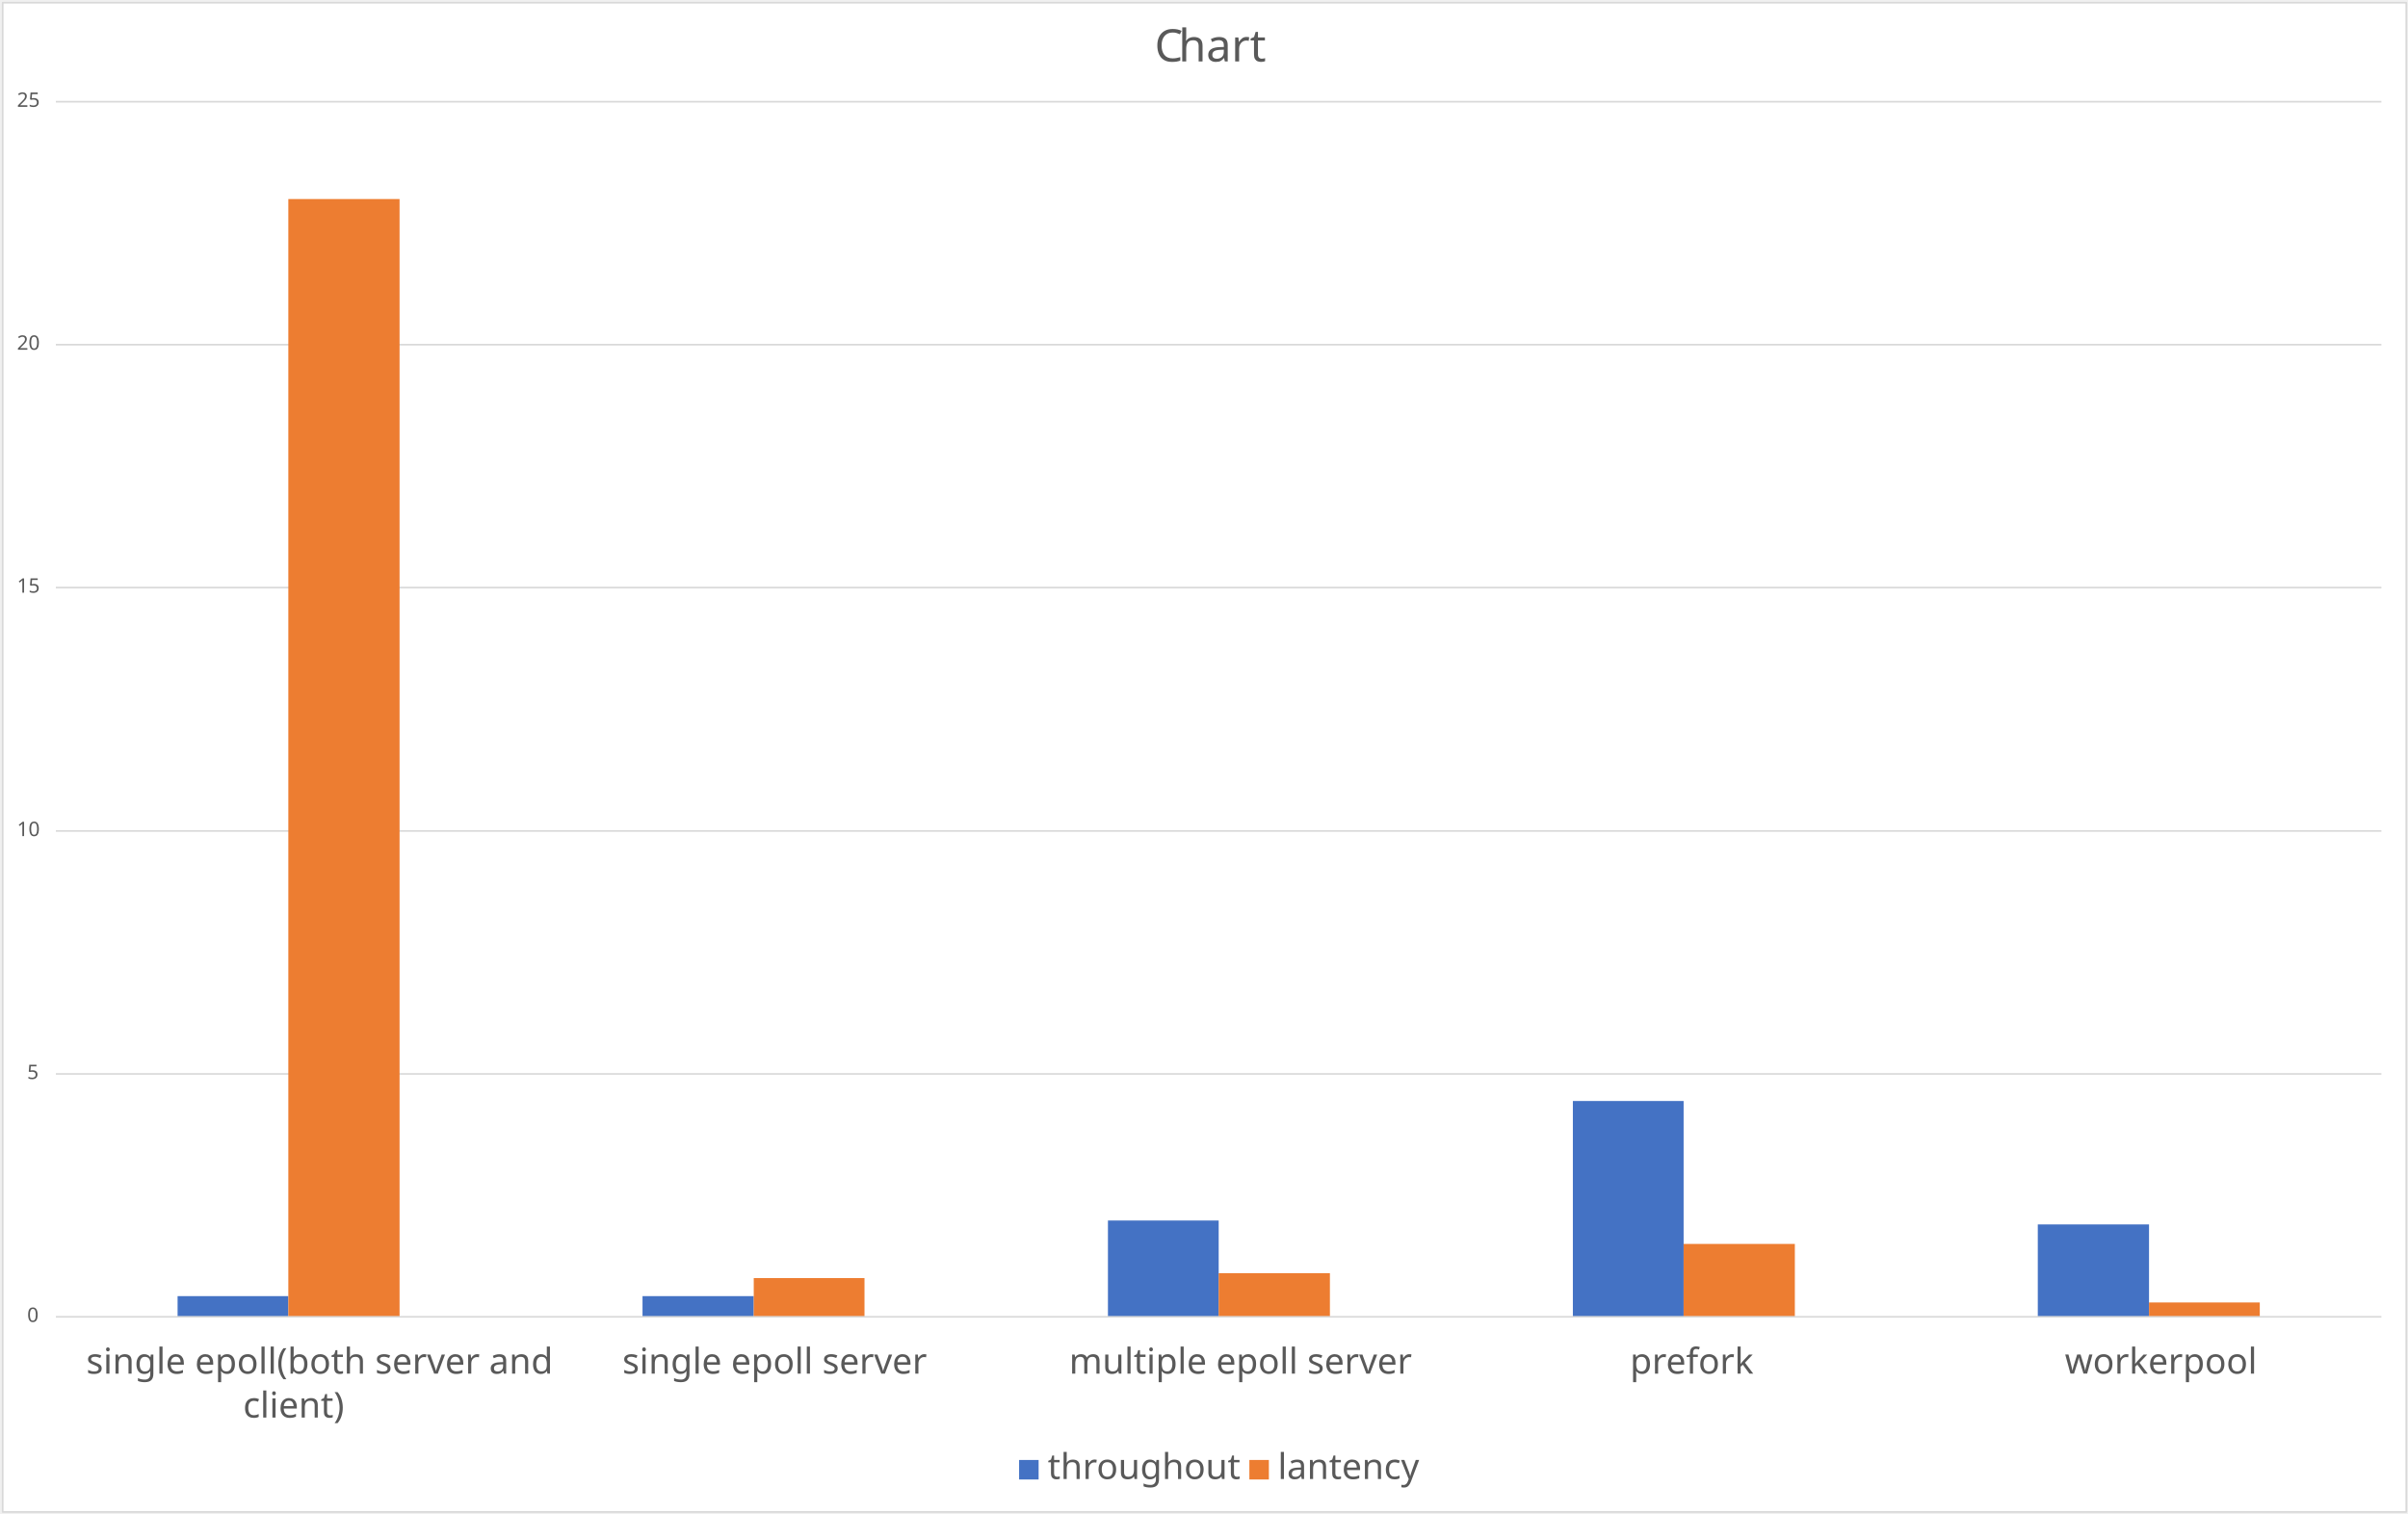
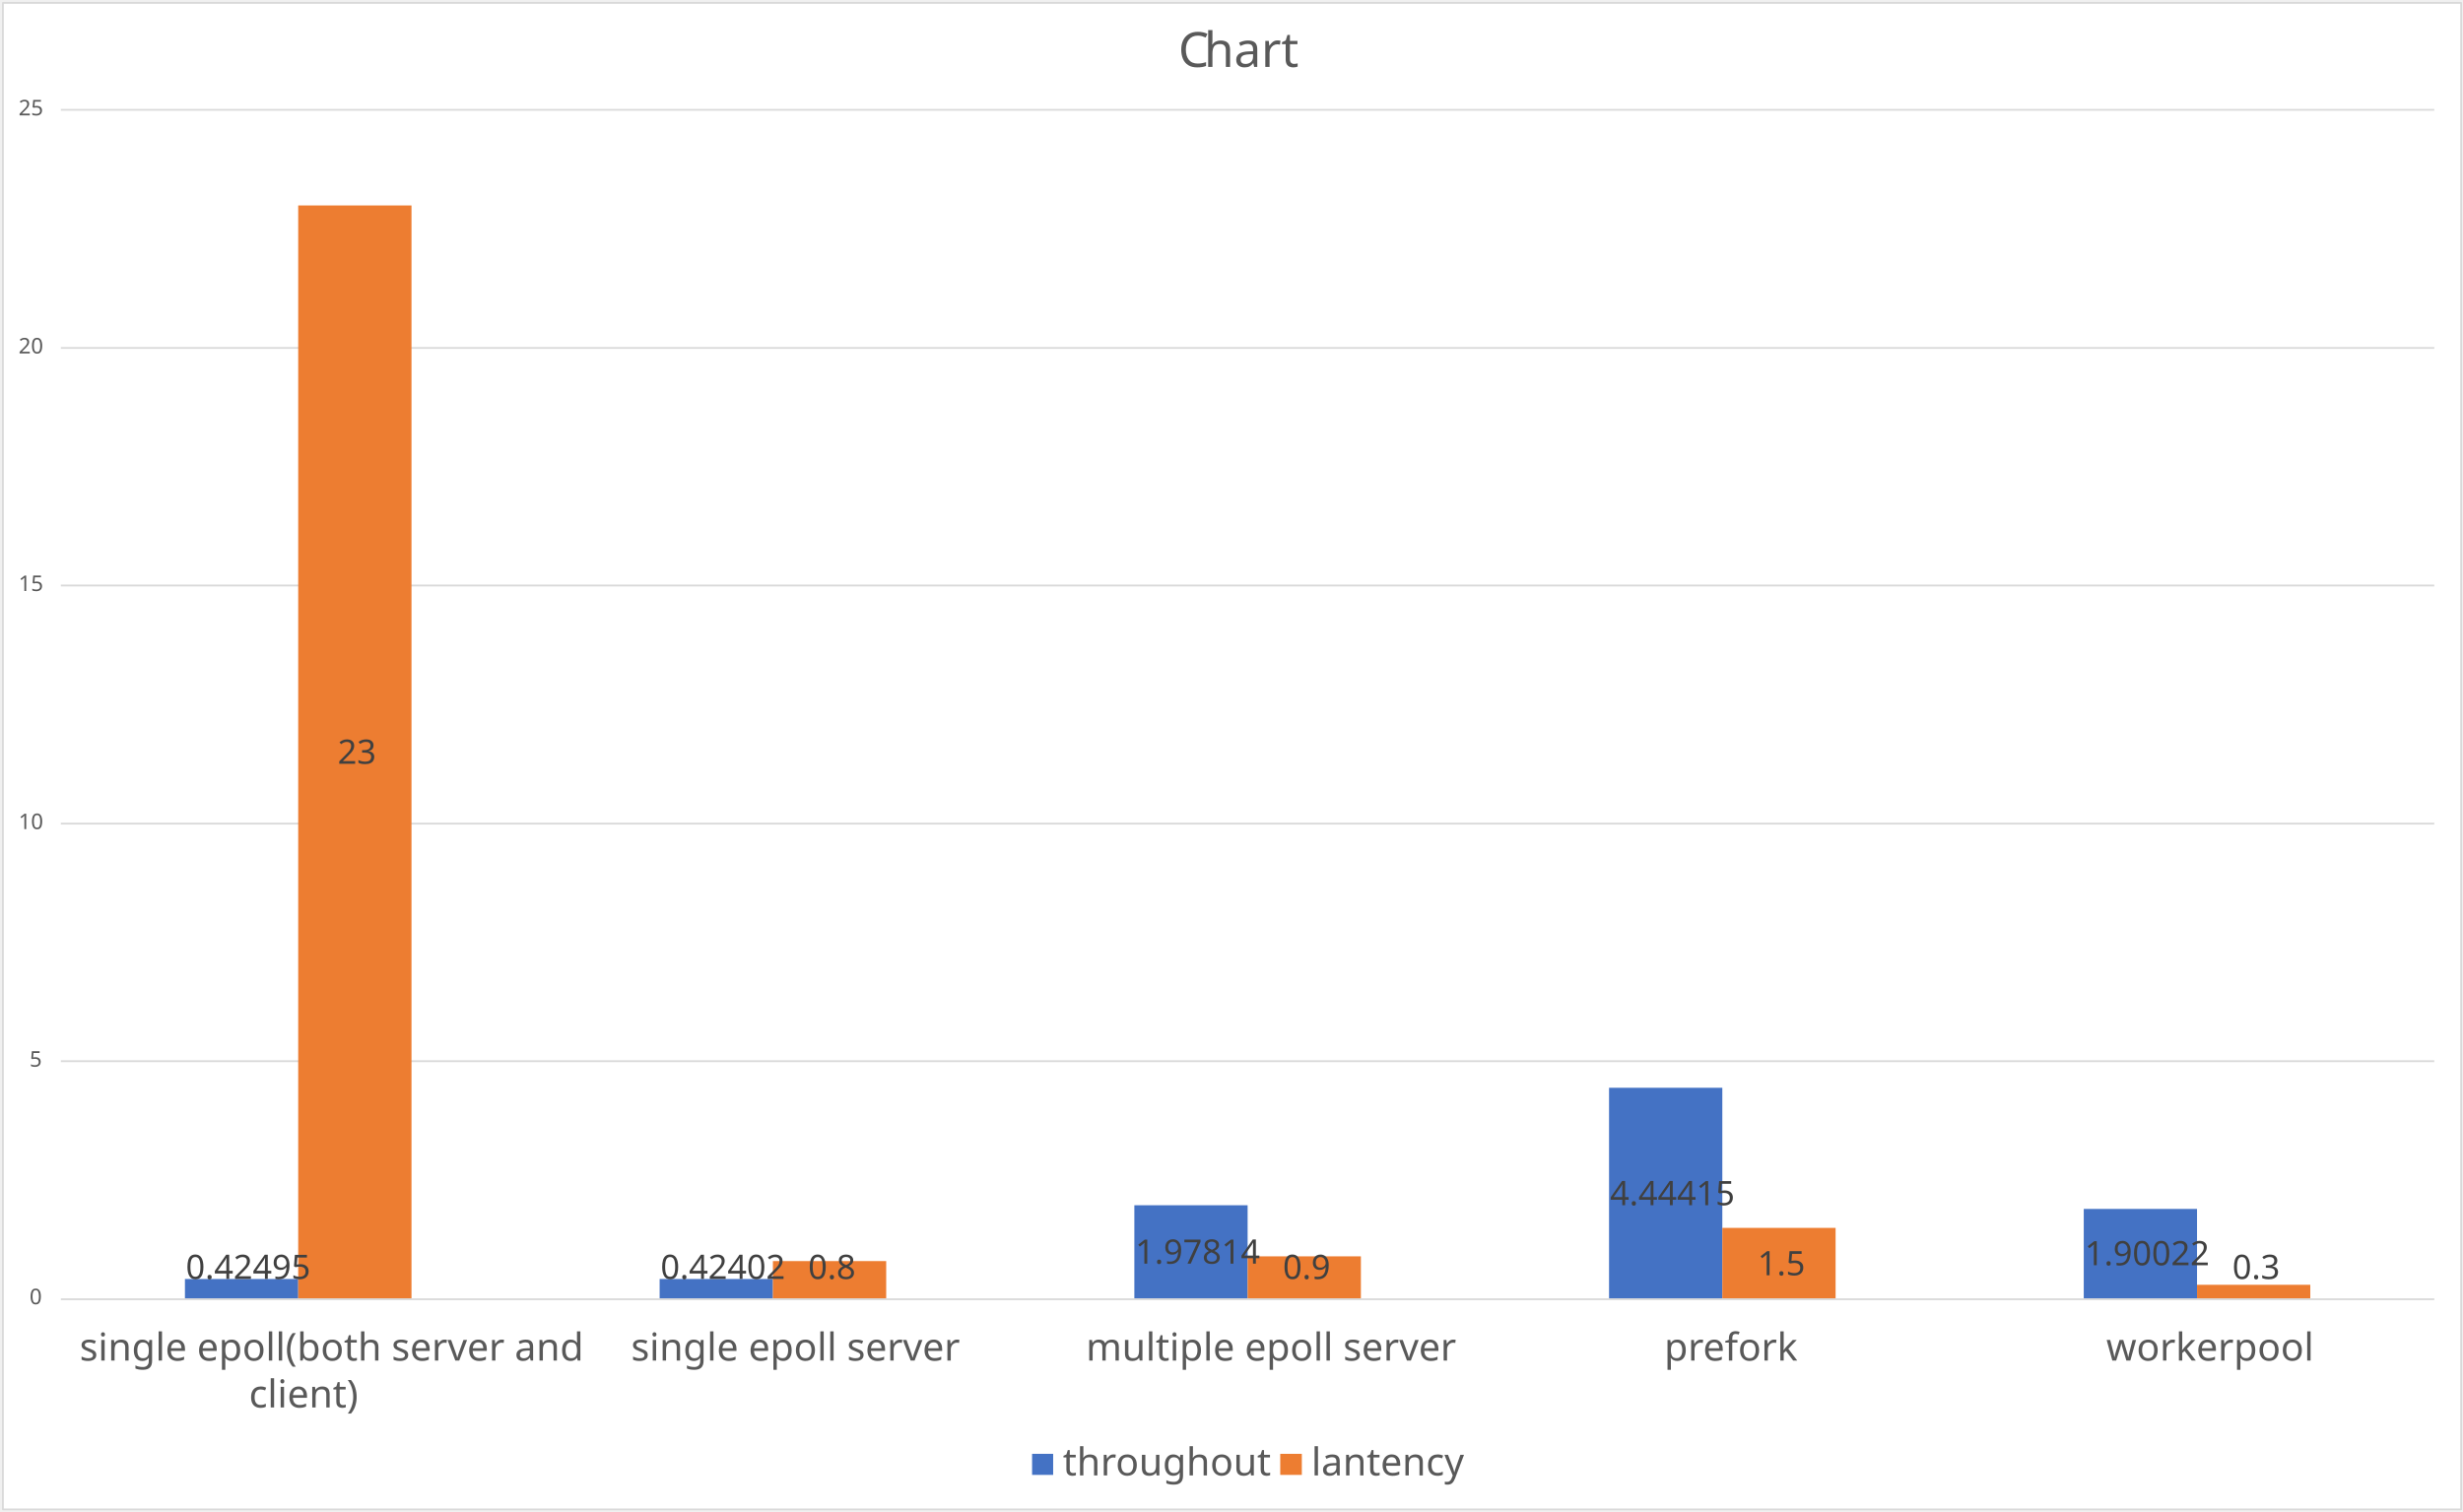
- <svg xmlns="http://www.w3.org/2000/svg" width="4936" height="3103" overflow="hidden">
+ <svg xmlns="http://www.w3.org/2000/svg" width="4675" height="2870" overflow="hidden">
  <defs>
    <clipPath id="clip0">
-       <rect x="435" y="371" width="4936" height="3103" />
+       <rect x="595" y="375" width="4675" height="2870" />
    </clipPath>
    <clipPath id="clip1">
-       <rect x="440" y="375" width="4927" height="3094" />
+       <rect x="600" y="380" width="4666" height="2860" />
    </clipPath>
    <clipPath id="clip2">
-       <rect x="549" y="579" width="4771" height="2495" />
+       <rect x="710" y="583" width="4509" height="2261" />
    </clipPath>
    <clipPath id="clip3">
-       <rect x="549" y="579" width="4771" height="2495" />
+       <rect x="710" y="583" width="4509" height="2261" />
    </clipPath>
    <clipPath id="clip4">
-       <rect x="440" y="375" width="4927" height="3094" />
+       <rect x="600" y="380" width="4666" height="2860" />
    </clipPath>
    <clipPath id="clip5">
-       <rect x="440" y="375" width="4927" height="3094" />
+       <rect x="600" y="380" width="4666" height="2860" />
    </clipPath>
    <clipPath id="clip6">
-       <rect x="440" y="375" width="4927" height="3094" />
+       <rect x="600" y="380" width="4666" height="2860" />
    </clipPath>
    <clipPath id="clip7">
-       <rect x="440" y="375" width="4927" height="3094" />
+       <rect x="600" y="380" width="4666" height="2860" />
    </clipPath>
    <clipPath id="clip8">
-       <rect x="440" y="375" width="4927" height="3094" />
+       <rect x="600" y="380" width="4666" height="2860" />
    </clipPath>
    <clipPath id="clip9">
-       <rect x="440" y="375" width="4927" height="3094" />
+       <rect x="600" y="380" width="4666" height="2860" />
    </clipPath>
    <clipPath id="clip10">
-       <rect x="440" y="375" width="4927" height="3094" />
+       <rect x="600" y="380" width="4666" height="2860" />
    </clipPath>
    <clipPath id="clip11">
-       <rect x="440" y="375" width="4927" height="3094" />
+       <rect x="600" y="380" width="4666" height="2860" />
    </clipPath>
    <clipPath id="clip12">
-       <rect x="440" y="375" width="4927" height="3094" />
+       <rect x="600" y="380" width="4666" height="2860" />
    </clipPath>
    <clipPath id="clip13">
-       <rect x="440" y="375" width="4927" height="3094" />
+       <rect x="600" y="380" width="4666" height="2860" />
    </clipPath>
    <clipPath id="clip14">
-       <rect x="440" y="375" width="4927" height="3094" />
+       <rect x="600" y="380" width="4666" height="2860" />
    </clipPath>
    <clipPath id="clip15">
-       <rect x="440" y="375" width="4927" height="3094" />
+       <rect x="600" y="380" width="4666" height="2860" />
    </clipPath>
    <clipPath id="clip16">
-       <rect x="440" y="375" width="4927" height="3094" />
+       <rect x="600" y="380" width="4666" height="2860" />
    </clipPath>
    <clipPath id="clip17">
-       <rect x="440" y="375" width="4927" height="3094" />
+       <rect x="600" y="380" width="4666" height="2860" />
    </clipPath>
    <clipPath id="clip18">
-       <rect x="440" y="375" width="4927" height="3094" />
+       <rect x="600" y="380" width="4666" height="2860" />
    </clipPath>
    <clipPath id="clip19">
-       <rect x="440" y="375" width="4927" height="3094" />
+       <rect x="600" y="380" width="4666" height="2860" />
    </clipPath>
    <clipPath id="clip20">
-       <rect x="440" y="375" width="4927" height="3094" />
+       <rect x="600" y="380" width="4666" height="2860" />
    </clipPath>
    <clipPath id="clip21">
-       <rect x="440" y="375" width="4927" height="3094" />
+       <rect x="600" y="380" width="4666" height="2860" />
    </clipPath>
    <clipPath id="clip22">
-       <rect x="440" y="375" width="4927" height="3094" />
+       <rect x="600" y="380" width="4666" height="2860" />
+     </clipPath>
+     <clipPath id="clip23">
+       <rect x="600" y="380" width="4666" height="2860" />
+     </clipPath>
+     <clipPath id="clip24">
+       <rect x="600" y="380" width="4666" height="2860" />
+     </clipPath>
+     <clipPath id="clip25">
+       <rect x="600" y="380" width="4666" height="2860" />
+     </clipPath>
+     <clipPath id="clip26">
+       <rect x="600" y="380" width="4666" height="2860" />
+     </clipPath>
+     <clipPath id="clip27">
+       <rect x="600" y="380" width="4666" height="2860" />
+     </clipPath>
+     <clipPath id="clip28">
+       <rect x="600" y="380" width="4666" height="2860" />
+     </clipPath>
+     <clipPath id="clip29">
+       <rect x="600" y="380" width="4666" height="2860" />
+     </clipPath>
+     <clipPath id="clip30">
+       <rect x="600" y="380" width="4666" height="2860" />
+     </clipPath>
+     <clipPath id="clip31">
+       <rect x="600" y="380" width="4666" height="2860" />
+     </clipPath>
+     <clipPath id="clip32">
+       <rect x="600" y="380" width="4666" height="2860" />
    </clipPath>
  </defs>
-   <g clip-path="url(#clip0)" transform="translate(-435 -371)">
-     <rect x="440" y="376" width="4927" height="3094" fill="#FFFFFF" fill-opacity="1" />
+   <g clip-path="url(#clip0)" transform="translate(-595 -375)">
+     <rect x="600" y="380" width="4666" height="2860" fill="#FFFFFF" fill-opacity="1" />
    <g clip-path="url(#clip1)">
-       <path d="M549.5 2572.58 5316.5 2572.58M549.5 2074.57 5316.5 2074.57M549.5 1575.55 5316.5 1575.55M549.5 1077.54 5316.5 1077.54M549.5 579.5 5316.5 579.5" stroke="#D9D9D9" stroke-width="3.438" stroke-linecap="butt" stroke-linejoin="round" stroke-miterlimit="10" stroke-opacity="1" fill="none" fill-rule="nonzero" />
+       <path d="M710.5 2389.58 5215.5 2389.58M710.5 1938.56 5215.5 1938.56M710.5 1486.55 5215.5 1486.55M710.5 1035.53 5215.5 1035.53M710.5 583.5 5215.5 583.5" stroke="#D9D9D9" stroke-width="3.438" stroke-linecap="butt" stroke-linejoin="round" stroke-miterlimit="10" stroke-opacity="1" fill="none" fill-rule="nonzero" />
    </g>
    <g clip-path="url(#clip2)">
-       <path d="M799.026 3028.1 1026.03 3028.1 1026.03 3071 799.026 3071ZM1752.06 3028.1 1980.06 3028.1 1980.06 3071 1752.06 3071ZM2706.09 2873.09 2933.1 2873.09 2933.1 3071 2706.09 3071ZM3659.12 2628.09 3886.13 2628.09 3886.13 3071 3659.12 3071ZM4612.15 2881.09 4840.16 2881.09 4840.16 3071 4612.15 3071Z" fill="#4472C4" fill-rule="nonzero" fill-opacity="1" />
+       <path d="M946.031 2803.09 1161.04 2803.09 1161.04 2841 946.031 2841ZM1847.06 2803.09 2062.07 2803.09 2062.07 2841 1847.06 2841ZM2748.09 2663.09 2963.1 2663.09 2963.1 2841 2748.09 2841ZM3649.12 2440.08 3864.13 2440.08 3864.13 2841 3649.12 2841ZM4550.15 2670.09 4765.16 2670.09 4765.16 2841 4550.15 2841Z" fill="#4472C4" fill-rule="nonzero" fill-opacity="1" />
    </g>
    <g clip-path="url(#clip3)">
-       <path d="M1026.03 779.026 1254.04 779.026 1254.04 3071 1026.03 3071ZM1980.06 2991.1 2207.07 2991.1 2207.07 3071 1980.06 3071ZM2933.1 2981.1 3161.1 2981.1 3161.1 3071 2933.1 3071ZM3886.13 2921.1 4114.13 2921.1 4114.13 3071 3886.13 3071ZM4840.16 3041.1 5067.17 3041.1 5067.17 3071 4840.16 3071Z" fill="#ED7D31" fill-rule="nonzero" fill-opacity="1" />
+       <path d="M1161.04 765.025 1376.05 765.025 1376.05 2841 1161.04 2841ZM2062.07 2769.09 2277.07 2769.09 2277.07 2841 2062.07 2841ZM2963.1 2760.09 3178.1 2760.09 3178.1 2841 2963.1 2841ZM3864.13 2706.09 4079.13 2706.09 4079.13 2841 3864.13 2841ZM4765.16 2814.09 4980.16 2814.09 4980.16 2841 4765.16 2841Z" fill="#ED7D31" fill-rule="nonzero" fill-opacity="1" />
    </g>
    <g clip-path="url(#clip4)">
-       <path d="M549.5 3070.5 5316.5 3070.5" stroke="#D9D9D9" stroke-width="3.438" stroke-linecap="butt" stroke-linejoin="round" stroke-miterlimit="10" stroke-opacity="1" fill="none" fill-rule="evenodd" />
+       <path d="M710.5 2841.5 5215.5 2841.5" stroke="#D9D9D9" stroke-width="3.438" stroke-linecap="butt" stroke-linejoin="round" stroke-miterlimit="10" stroke-opacity="1" fill="none" fill-rule="evenodd" />
    </g>
    <g clip-path="url(#clip5)">
-       <text fill="#595959" fill-opacity="1" font-family="Calibri,Calibri_MSFontService,sans-serif" font-style="normal" font-variant="normal" font-weight="400" font-stretch="normal" font-size="41" text-anchor="start" direction="ltr" writing-mode="lr-tb" unicode-bidi="normal" text-decoration="none" transform="matrix(1 0 0 1 490.692 3081)">0</text>
+       <text fill="#404040" fill-opacity="1" font-family="Calibri,Calibri_MSFontService,sans-serif" font-style="normal" font-variant="normal" font-weight="400" font-stretch="normal" font-size="64" text-anchor="start" direction="ltr" writing-mode="lr-tb" unicode-bidi="normal" text-decoration="none" transform="matrix(1 0 0 1 947.642 2803)">0.42495</text>
    </g>
    <g clip-path="url(#clip6)">
-       <text fill="#595959" fill-opacity="1" font-family="Calibri,Calibri_MSFontService,sans-serif" font-style="normal" font-variant="normal" font-weight="400" font-stretch="normal" font-size="41" text-anchor="start" direction="ltr" writing-mode="lr-tb" unicode-bidi="normal" text-decoration="none" transform="matrix(1 0 0 1 490.692 2583)">5</text>
+       <text fill="#404040" fill-opacity="1" font-family="Calibri,Calibri_MSFontService,sans-serif" font-style="normal" font-variant="normal" font-weight="400" font-stretch="normal" font-size="64" text-anchor="start" direction="ltr" writing-mode="lr-tb" unicode-bidi="normal" text-decoration="none" transform="matrix(1 0 0 1 1848.75 2803)">0.42402</text>
    </g>
    <g clip-path="url(#clip7)">
-       <text fill="#595959" fill-opacity="1" font-family="Calibri,Calibri_MSFontService,sans-serif" font-style="normal" font-variant="normal" font-weight="400" font-stretch="normal" font-size="41" text-anchor="start" direction="ltr" writing-mode="lr-tb" unicode-bidi="normal" text-decoration="none" transform="matrix(1 0 0 1 469.792 2085)">10</text>
+       <text fill="#404040" fill-opacity="1" font-family="Calibri,Calibri_MSFontService,sans-serif" font-style="normal" font-variant="normal" font-weight="400" font-stretch="normal" font-size="64" text-anchor="start" direction="ltr" writing-mode="lr-tb" unicode-bidi="normal" text-decoration="none" transform="matrix(1 0 0 1 2749.87 2774)">1.97814</text>
    </g>
    <g clip-path="url(#clip8)">
-       <text fill="#595959" fill-opacity="1" font-family="Calibri,Calibri_MSFontService,sans-serif" font-style="normal" font-variant="normal" font-weight="400" font-stretch="normal" font-size="41" text-anchor="start" direction="ltr" writing-mode="lr-tb" unicode-bidi="normal" text-decoration="none" transform="matrix(1 0 0 1 469.792 1586)">15</text>
+       <text fill="#404040" fill-opacity="1" font-family="Calibri,Calibri_MSFontService,sans-serif" font-style="normal" font-variant="normal" font-weight="400" font-stretch="normal" font-size="64" text-anchor="start" direction="ltr" writing-mode="lr-tb" unicode-bidi="normal" text-decoration="none" transform="matrix(1 0 0 1 3650.98 2663)">4.44415</text>
    </g>
    <g clip-path="url(#clip9)">
-       <text fill="#595959" fill-opacity="1" font-family="Calibri,Calibri_MSFontService,sans-serif" font-style="normal" font-variant="normal" font-weight="400" font-stretch="normal" font-size="41" text-anchor="start" direction="ltr" writing-mode="lr-tb" unicode-bidi="normal" text-decoration="none" transform="matrix(1 0 0 1 469.792 1088)">20</text>
+       <text fill="#404040" fill-opacity="1" font-family="Calibri,Calibri_MSFontService,sans-serif" font-style="normal" font-variant="normal" font-weight="400" font-stretch="normal" font-size="64" text-anchor="start" direction="ltr" writing-mode="lr-tb" unicode-bidi="normal" text-decoration="none" transform="matrix(1 0 0 1 4552.09 2777)">1.90022</text>
    </g>
    <g clip-path="url(#clip10)">
-       <text fill="#595959" fill-opacity="1" font-family="Calibri,Calibri_MSFontService,sans-serif" font-style="normal" font-variant="normal" font-weight="400" font-stretch="normal" font-size="41" text-anchor="start" direction="ltr" writing-mode="lr-tb" unicode-bidi="normal" text-decoration="none" transform="matrix(1 0 0 1 469.792 590)">25</text>
+       <text fill="#404040" fill-opacity="1" font-family="Calibri,Calibri_MSFontService,sans-serif" font-style="normal" font-variant="normal" font-weight="400" font-stretch="normal" font-size="64" text-anchor="start" direction="ltr" writing-mode="lr-tb" unicode-bidi="normal" text-decoration="none" transform="matrix(1 0 0 1 1235.84 1825)">23</text>
    </g>
    <g clip-path="url(#clip11)">
-       <text fill="#595959" fill-opacity="1" font-family="Calibri,Calibri_MSFontService,sans-serif" font-style="normal" font-variant="normal" font-weight="400" font-stretch="normal" font-size="73" text-anchor="start" direction="ltr" writing-mode="lr-tb" unicode-bidi="normal" text-decoration="none" transform="matrix(1 0 0 1 611.764 3187)">single epoll(both server and</text>
+       <text fill="#404040" fill-opacity="1" font-family="Calibri,Calibri_MSFontService,sans-serif" font-style="normal" font-variant="normal" font-weight="400" font-stretch="normal" font-size="64" text-anchor="start" direction="ltr" writing-mode="lr-tb" unicode-bidi="normal" text-decoration="none" transform="matrix(1 0 0 1 2128.85 2803)">0.8</text>
    </g>
    <g clip-path="url(#clip12)">
-       <text fill="#595959" fill-opacity="1" font-family="Calibri,Calibri_MSFontService,sans-serif" font-style="normal" font-variant="normal" font-weight="400" font-stretch="normal" font-size="73" text-anchor="start" direction="ltr" writing-mode="lr-tb" unicode-bidi="normal" text-decoration="none" transform="matrix(1 0 0 1 933.297 3277)">client)</text>
+       <text fill="#404040" fill-opacity="1" font-family="Calibri,Calibri_MSFontService,sans-serif" font-style="normal" font-variant="normal" font-weight="400" font-stretch="normal" font-size="64" text-anchor="start" direction="ltr" writing-mode="lr-tb" unicode-bidi="normal" text-decoration="none" transform="matrix(1 0 0 1 3029.97 2803)">0.9</text>
    </g>
    <g clip-path="url(#clip13)">
-       <text fill="#595959" fill-opacity="1" font-family="Calibri,Calibri_MSFontService,sans-serif" font-style="normal" font-variant="normal" font-weight="400" font-stretch="normal" font-size="73" text-anchor="start" direction="ltr" writing-mode="lr-tb" unicode-bidi="normal" text-decoration="none" transform="matrix(1 0 0 1 1710.77 3187)">single epoll server</text>
+       <text fill="#404040" fill-opacity="1" font-family="Calibri,Calibri_MSFontService,sans-serif" font-style="normal" font-variant="normal" font-weight="400" font-stretch="normal" font-size="64" text-anchor="start" direction="ltr" writing-mode="lr-tb" unicode-bidi="normal" text-decoration="none" transform="matrix(1 0 0 1 3931.08 2796)">1.5</text>
    </g>
    <g clip-path="url(#clip14)">
-       <text fill="#595959" fill-opacity="1" font-family="Calibri,Calibri_MSFontService,sans-serif" font-style="normal" font-variant="normal" font-weight="400" font-stretch="normal" font-size="73" text-anchor="start" direction="ltr" writing-mode="lr-tb" unicode-bidi="normal" text-decoration="none" transform="matrix(1 0 0 1 2626.49 3187)">multiple epoll server</text>
+       <text fill="#404040" fill-opacity="1" font-family="Calibri,Calibri_MSFontService,sans-serif" font-style="normal" font-variant="normal" font-weight="400" font-stretch="normal" font-size="64" text-anchor="start" direction="ltr" writing-mode="lr-tb" unicode-bidi="normal" text-decoration="none" transform="matrix(1 0 0 1 4832.19 2803)">0.3</text>
    </g>
    <g clip-path="url(#clip15)">
-       <text fill="#595959" fill-opacity="1" font-family="Calibri,Calibri_MSFontService,sans-serif" font-style="normal" font-variant="normal" font-weight="400" font-stretch="normal" font-size="73" text-anchor="start" direction="ltr" writing-mode="lr-tb" unicode-bidi="normal" text-decoration="none" transform="matrix(1 0 0 1 3776.33 3187)">prefork</text>
+       <text fill="#595959" fill-opacity="1" font-family="Calibri,Calibri_MSFontService,sans-serif" font-style="normal" font-variant="normal" font-weight="400" font-stretch="normal" font-size="41" text-anchor="start" direction="ltr" writing-mode="lr-tb" unicode-bidi="normal" text-decoration="none" transform="matrix(1 0 0 1 651.108 2851)">0</text>
    </g>
    <g clip-path="url(#clip16)">
-       <text fill="#595959" fill-opacity="1" font-family="Calibri,Calibri_MSFontService,sans-serif" font-style="normal" font-variant="normal" font-weight="400" font-stretch="normal" font-size="73" text-anchor="start" direction="ltr" writing-mode="lr-tb" unicode-bidi="normal" text-decoration="none" transform="matrix(1 0 0 1 4667.58 3187)">workerpool</text>
+       <text fill="#595959" fill-opacity="1" font-family="Calibri,Calibri_MSFontService,sans-serif" font-style="normal" font-variant="normal" font-weight="400" font-stretch="normal" font-size="41" text-anchor="start" direction="ltr" writing-mode="lr-tb" unicode-bidi="normal" text-decoration="none" transform="matrix(1 0 0 1 651.108 2400)">5</text>
    </g>
    <g clip-path="url(#clip17)">
-       <text fill="#595959" fill-opacity="1" font-family="Calibri,Calibri_MSFontService,sans-serif" font-style="normal" font-variant="normal" font-weight="400" font-stretch="normal" font-size="92" text-anchor="start" direction="ltr" writing-mode="lr-tb" unicode-bidi="normal" text-decoration="none" transform="matrix(1 0 0 1 2801.72 497)">C</text>
+       <text fill="#595959" fill-opacity="1" font-family="Calibri,Calibri_MSFontService,sans-serif" font-style="normal" font-variant="normal" font-weight="400" font-stretch="normal" font-size="41" text-anchor="start" direction="ltr" writing-mode="lr-tb" unicode-bidi="normal" text-decoration="none" transform="matrix(1 0 0 1 630.208 1949)">10</text>
    </g>
    <g clip-path="url(#clip18)">
-       <text fill="#595959" fill-opacity="1" font-family="Calibri,Calibri_MSFontService,sans-serif" font-style="normal" font-variant="normal" font-weight="400" font-stretch="normal" font-size="92" text-anchor="start" direction="ltr" writing-mode="lr-tb" unicode-bidi="normal" text-decoration="none" transform="matrix(1 0 0 1 2850.6 497)">hart</text>
+       <text fill="#595959" fill-opacity="1" font-family="Calibri,Calibri_MSFontService,sans-serif" font-style="normal" font-variant="normal" font-weight="400" font-stretch="normal" font-size="41" text-anchor="start" direction="ltr" writing-mode="lr-tb" unicode-bidi="normal" text-decoration="none" transform="matrix(1 0 0 1 630.208 1497)">15</text>
    </g>
    <g clip-path="url(#clip19)">
-       <rect x="2524" y="3364" width="40" height="40" fill="#4472C4" fill-opacity="1" />
+       <text fill="#595959" fill-opacity="1" font-family="Calibri,Calibri_MSFontService,sans-serif" font-style="normal" font-variant="normal" font-weight="400" font-stretch="normal" font-size="41" text-anchor="start" direction="ltr" writing-mode="lr-tb" unicode-bidi="normal" text-decoration="none" transform="matrix(1 0 0 1 630.208 1046)">20</text>
    </g>
    <g clip-path="url(#clip20)">
-       <text fill="#595959" fill-opacity="1" font-family="Calibri,Calibri_MSFontService,sans-serif" font-style="normal" font-variant="normal" font-weight="400" font-stretch="normal" font-size="73" text-anchor="start" direction="ltr" writing-mode="lr-tb" unicode-bidi="normal" text-decoration="none" transform="matrix(1 0 0 1 2582.6 3403)">throughout</text>
+       <text fill="#595959" fill-opacity="1" font-family="Calibri,Calibri_MSFontService,sans-serif" font-style="normal" font-variant="normal" font-weight="400" font-stretch="normal" font-size="41" text-anchor="start" direction="ltr" writing-mode="lr-tb" unicode-bidi="normal" text-decoration="none" transform="matrix(1 0 0 1 630.208 594)">25</text>
    </g>
    <g clip-path="url(#clip21)">
-       <rect x="2996" y="3364" width="40" height="40" fill="#ED7D31" fill-opacity="1" />
+       <text fill="#595959" fill-opacity="1" font-family="Calibri,Calibri_MSFontService,sans-serif" font-style="normal" font-variant="normal" font-weight="400" font-stretch="normal" font-size="73" text-anchor="start" direction="ltr" writing-mode="lr-tb" unicode-bidi="normal" text-decoration="none" transform="matrix(1 0 0 1 746.073 2958)">single epoll(both server and</text>
    </g>
    <g clip-path="url(#clip22)">
-       <text fill="#595959" fill-opacity="1" font-family="Calibri,Calibri_MSFontService,sans-serif" font-style="normal" font-variant="normal" font-weight="400" font-stretch="normal" font-size="73" text-anchor="start" direction="ltr" writing-mode="lr-tb" unicode-bidi="normal" text-decoration="none" transform="matrix(1 0 0 1 3054.22 3403)">lantency</text>
-     </g>
-     <rect x="440.5" y="376.5" width="4927" height="3094" stroke="#D9D9D9" stroke-width="3.438" stroke-linecap="butt" stroke-linejoin="round" stroke-miterlimit="10" stroke-opacity="1" fill="none" />
+       <text fill="#595959" fill-opacity="1" font-family="Calibri,Calibri_MSFontService,sans-serif" font-style="normal" font-variant="normal" font-weight="400" font-stretch="normal" font-size="73" text-anchor="start" direction="ltr" writing-mode="lr-tb" unicode-bidi="normal" text-decoration="none" transform="matrix(1 0 0 1 1067.61 3047)">client)</text>
+     </g>
+     <g clip-path="url(#clip23)">
+       <text fill="#595959" fill-opacity="1" font-family="Calibri,Calibri_MSFontService,sans-serif" font-style="normal" font-variant="normal" font-weight="400" font-stretch="normal" font-size="73" text-anchor="start" direction="ltr" writing-mode="lr-tb" unicode-bidi="normal" text-decoration="none" transform="matrix(1 0 0 1 1792.82 2958)">single epoll server</text>
+     </g>
+     <g clip-path="url(#clip24)">
+       <text fill="#595959" fill-opacity="1" font-family="Calibri,Calibri_MSFontService,sans-serif" font-style="normal" font-variant="normal" font-weight="400" font-stretch="normal" font-size="73" text-anchor="start" direction="ltr" writing-mode="lr-tb" unicode-bidi="normal" text-decoration="none" transform="matrix(1 0 0 1 2656.29 2958)">multiple epoll server</text>
+     </g>
+     <g clip-path="url(#clip25)">
+       <text fill="#595959" fill-opacity="1" font-family="Calibri,Calibri_MSFontService,sans-serif" font-style="normal" font-variant="normal" font-weight="400" font-stretch="normal" font-size="73" text-anchor="start" direction="ltr" writing-mode="lr-tb" unicode-bidi="normal" text-decoration="none" transform="matrix(1 0 0 1 3753.88 2958)">prefork</text>
+     </g>
+     <g clip-path="url(#clip26)">
+       <text fill="#595959" fill-opacity="1" font-family="Calibri,Calibri_MSFontService,sans-serif" font-style="normal" font-variant="normal" font-weight="400" font-stretch="normal" font-size="73" text-anchor="start" direction="ltr" writing-mode="lr-tb" unicode-bidi="normal" text-decoration="none" transform="matrix(1 0 0 1 4592.88 2958)">workerpool</text>
+     </g>
+     <g clip-path="url(#clip27)">
+       <text fill="#595959" fill-opacity="1" font-family="Calibri,Calibri_MSFontService,sans-serif" font-style="normal" font-variant="normal" font-weight="400" font-stretch="normal" font-size="92" text-anchor="start" direction="ltr" writing-mode="lr-tb" unicode-bidi="normal" text-decoration="none" transform="matrix(1 0 0 1 2831.51 502)">C</text>
+     </g>
+     <g clip-path="url(#clip28)">
+       <text fill="#595959" fill-opacity="1" font-family="Calibri,Calibri_MSFontService,sans-serif" font-style="normal" font-variant="normal" font-weight="400" font-stretch="normal" font-size="92" text-anchor="start" direction="ltr" writing-mode="lr-tb" unicode-bidi="normal" text-decoration="none" transform="matrix(1 0 0 1 2880.4 502)">hart</text>
+     </g>
+     <g clip-path="url(#clip29)">
+       <rect x="2554" y="3135" width="40" height="40" fill="#4472C4" fill-opacity="1" />
+     </g>
+     <g clip-path="url(#clip30)">
+       <text fill="#595959" fill-opacity="1" font-family="Calibri,Calibri_MSFontService,sans-serif" font-style="normal" font-variant="normal" font-weight="400" font-stretch="normal" font-size="73" text-anchor="start" direction="ltr" writing-mode="lr-tb" unicode-bidi="normal" text-decoration="none" transform="matrix(1 0 0 1 2612.39 3176)">throughout</text>
+     </g>
+     <g clip-path="url(#clip31)">
+       <rect x="3025" y="3135" width="41" height="40" fill="#ED7D31" fill-opacity="1" />
+     </g>
+     <g clip-path="url(#clip32)">
+       <text fill="#595959" fill-opacity="1" font-family="Calibri,Calibri_MSFontService,sans-serif" font-style="normal" font-variant="normal" font-weight="400" font-stretch="normal" font-size="73" text-anchor="start" direction="ltr" writing-mode="lr-tb" unicode-bidi="normal" text-decoration="none" transform="matrix(1 0 0 1 3084.03 3176)">lantency</text>
+     </g>
+     <rect x="600.5" y="380.5" width="4666" height="2860" stroke="#D9D9D9" stroke-width="3.438" stroke-linecap="butt" stroke-linejoin="round" stroke-miterlimit="10" stroke-opacity="1" fill="none" />
  </g>
</svg>
